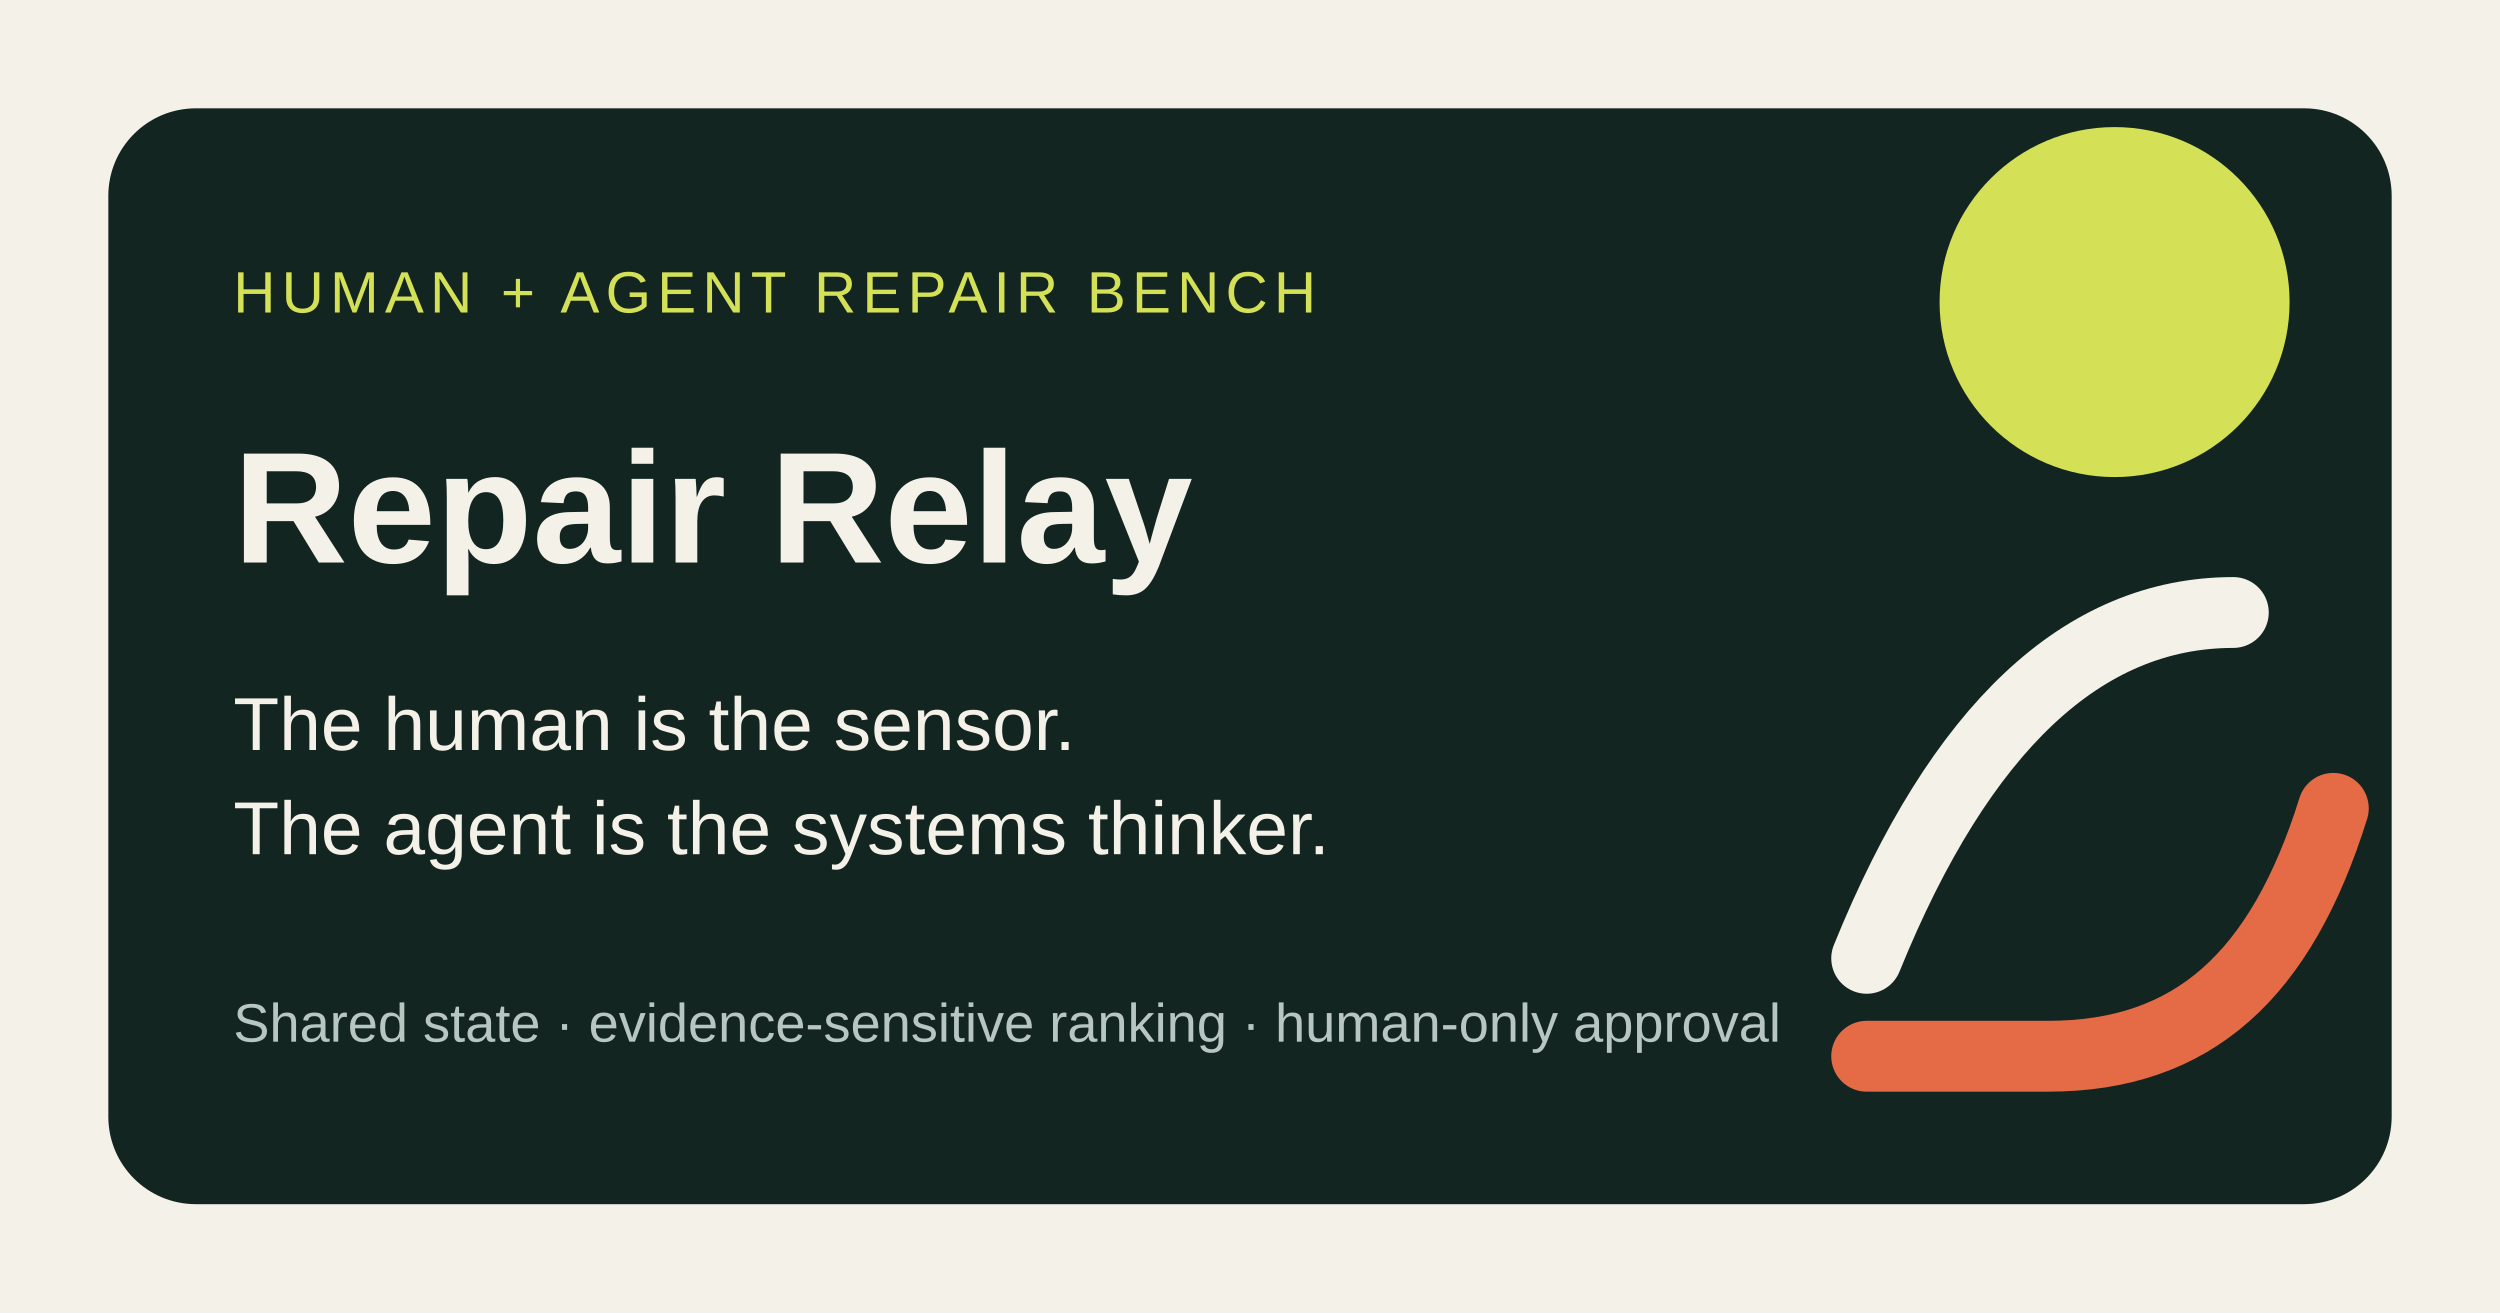
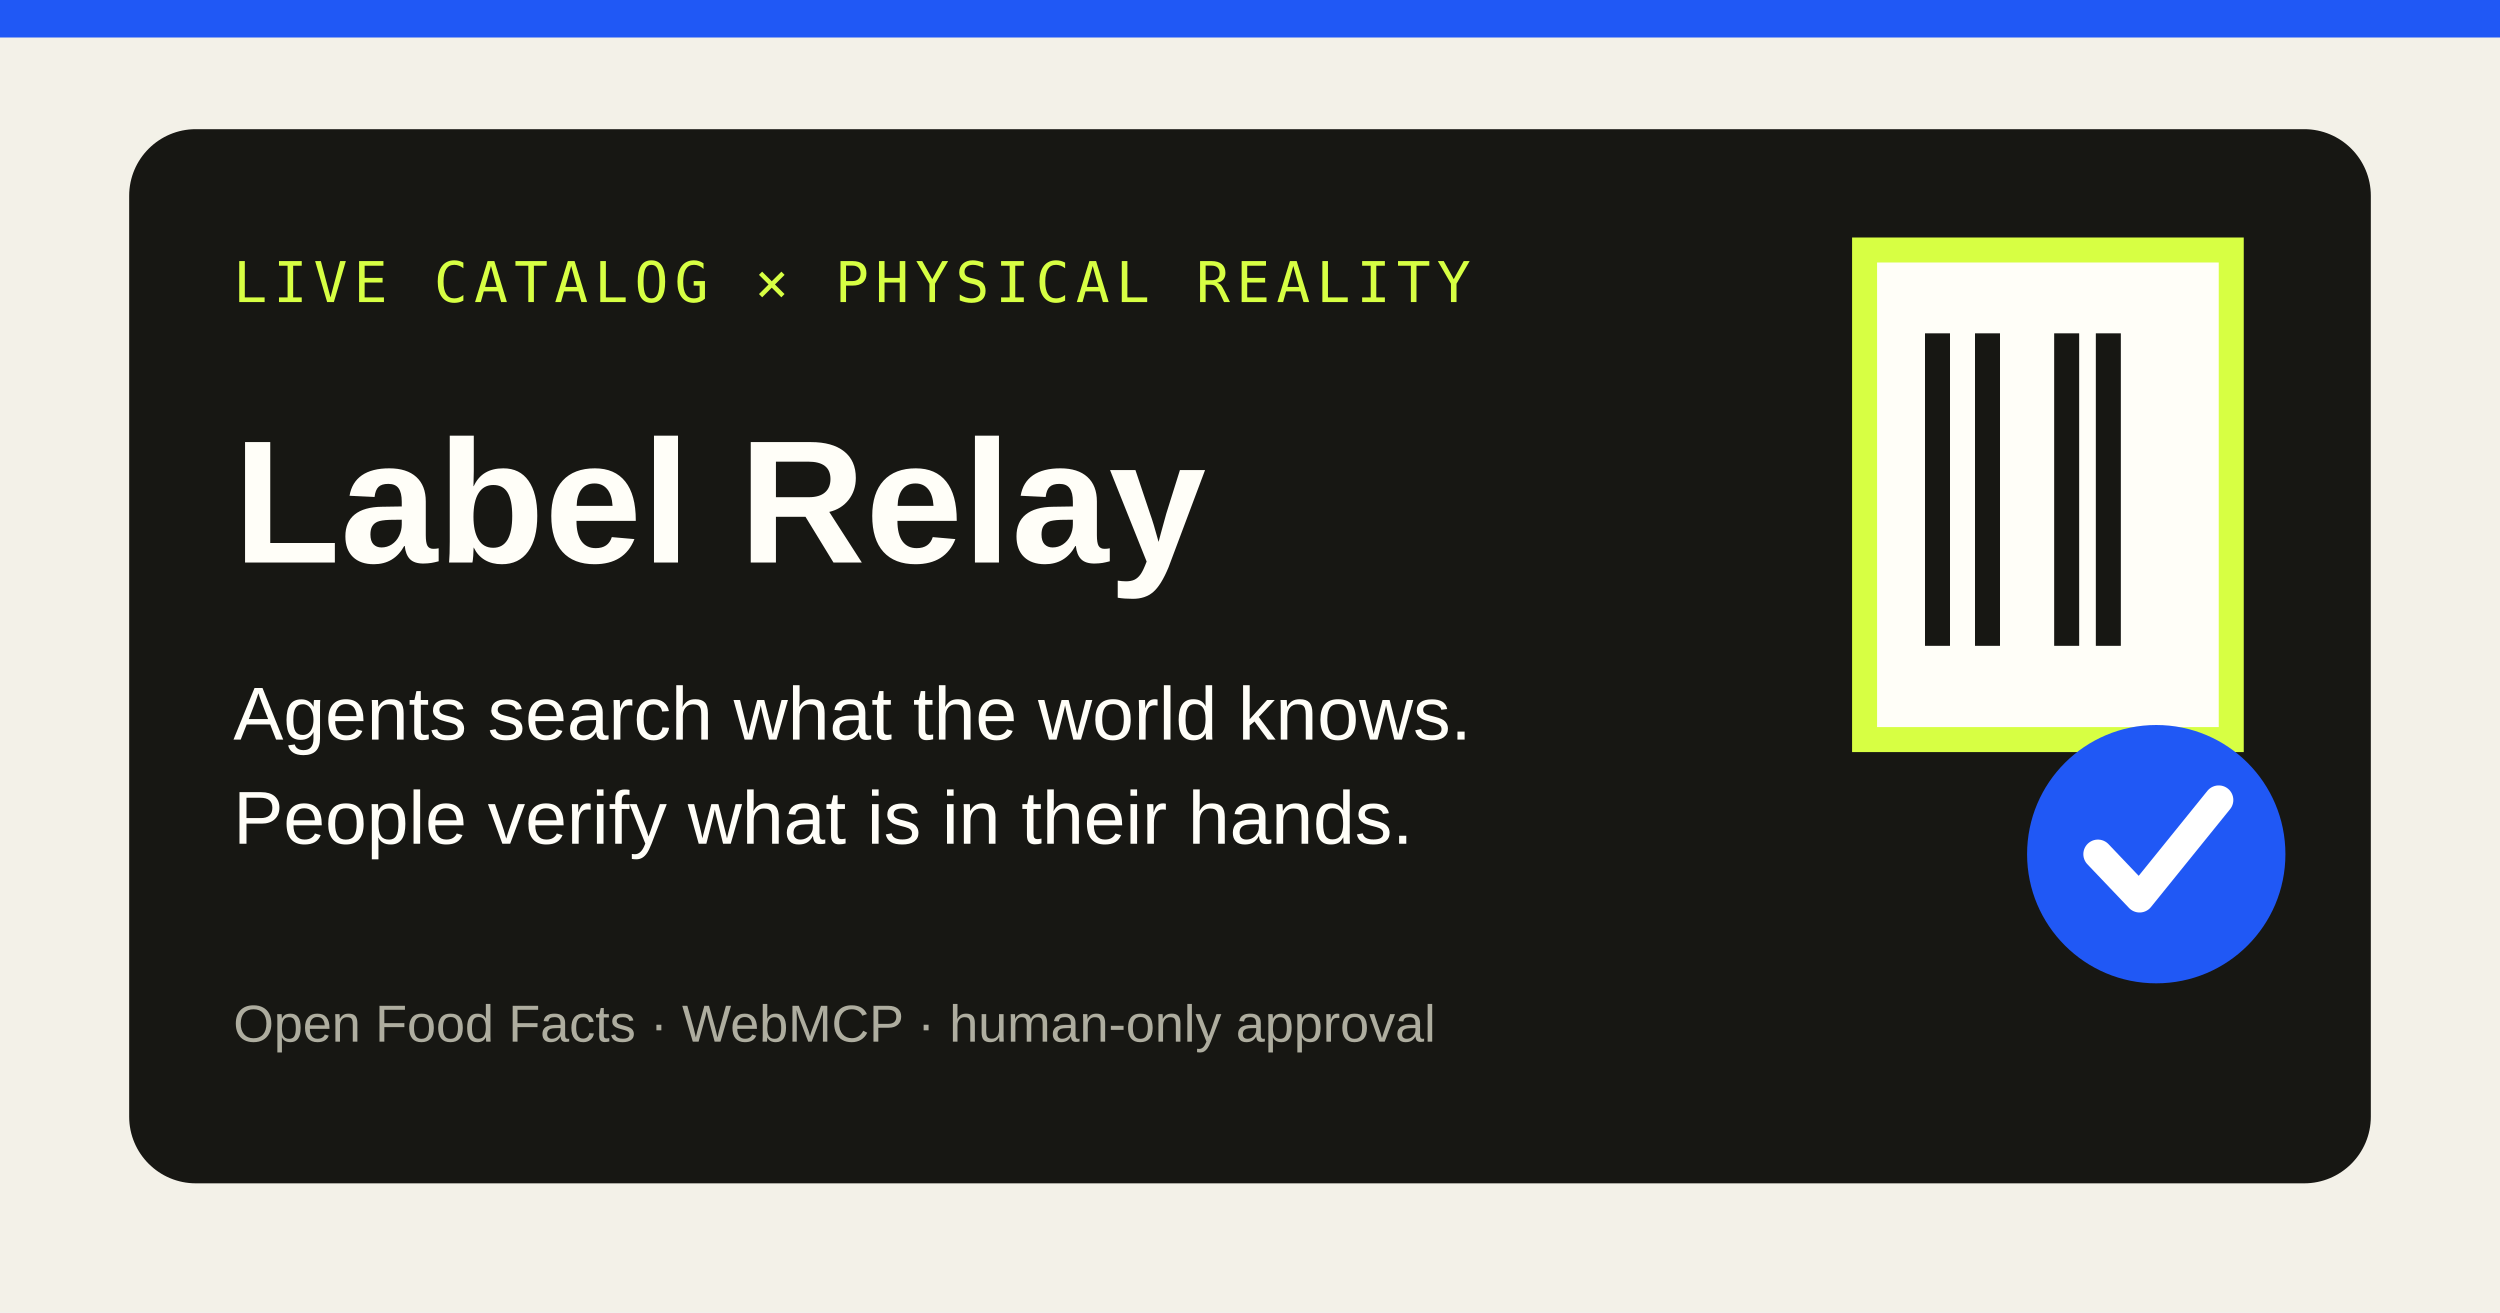
<svg xmlns="http://www.w3.org/2000/svg" width="1200" height="630" viewBox="0 0 1200 630">
-   <rect width="1200" height="630" fill="#f4f1e8" />
-   <rect x="52" y="52" width="1096" height="526" rx="42" fill="#132521" />
-   <circle cx="1015" cy="145" r="84" fill="#d4e157" />
-   <path d="M896 460c45-111 104-166 176-166" fill="none" stroke="#f4f1e8" stroke-width="34" stroke-linecap="round" />
-   <path d="M896 507h87c70 0 112-39 137-119" fill="none" stroke="#e56b46" stroke-width="34" stroke-linecap="round" />
-   <text x="112" y="150" fill="#d4e157" font-size="28" font-family="Arial, sans-serif" letter-spacing="3">HUMAN + AGENT REPAIR BENCH</text>
-   <text x="112" y="270" fill="#f4f1e8" font-size="76" font-weight="700" font-family="Arial, sans-serif">Repair Relay</text>
-   <text x="112" y="360" fill="#f4f1e8" font-size="36" font-family="Arial, sans-serif">The human is the sensor.</text>
-   <text x="112" y="410" fill="#f4f1e8" font-size="36" font-family="Arial, sans-serif">The agent is the systems thinker.</text>
-   <text x="112" y="500" fill="#b8c6c1" font-size="26" font-family="Arial, sans-serif">Shared state · evidence-sensitive ranking · human-only approval</text>
+   <rect width="1200" height="630" fill="#f3f1e8" />
+   <path d="M0 0h1200v18H0z" fill="#2058f5" />
+   <rect x="62" y="62" width="1076" height="506" rx="32" fill="#171713" />
+   <text x="112" y="145" fill="#d7ff43" font-size="27" font-family="monospace" letter-spacing="3">LIVE CATALOG × PHYSICAL REALITY</text>
+   <text x="112" y="270" fill="#fffef8" font-size="84" font-weight="700" font-family="Arial, sans-serif">Label Relay</text>
+   <text x="112" y="355" fill="#fffef8" font-size="36" font-family="Arial, sans-serif">Agents search what the world knows.</text>
+   <text x="112" y="405" fill="#fffef8" font-size="36" font-family="Arial, sans-serif">People verify what is in their hands.</text>
+   <text x="112" y="500" fill="#aead9f" font-size="25" font-family="Arial, sans-serif">Open Food Facts · WebMCP · human-only approval</text>
+   <rect x="895" y="120" width="176" height="235" fill="#fffef8" stroke="#d7ff43" stroke-width="12" />
+   <path d="M930 160v150m24-150v150m38-150v150m20-150v150" stroke="#171713" stroke-width="12" />
+   <circle cx="1035" cy="410" r="62" fill="#2058f5" />
+   <path d="m1007 410 20 21 38-47" fill="none" stroke="white" stroke-width="14" stroke-linecap="round" stroke-linejoin="round" />
</svg>
